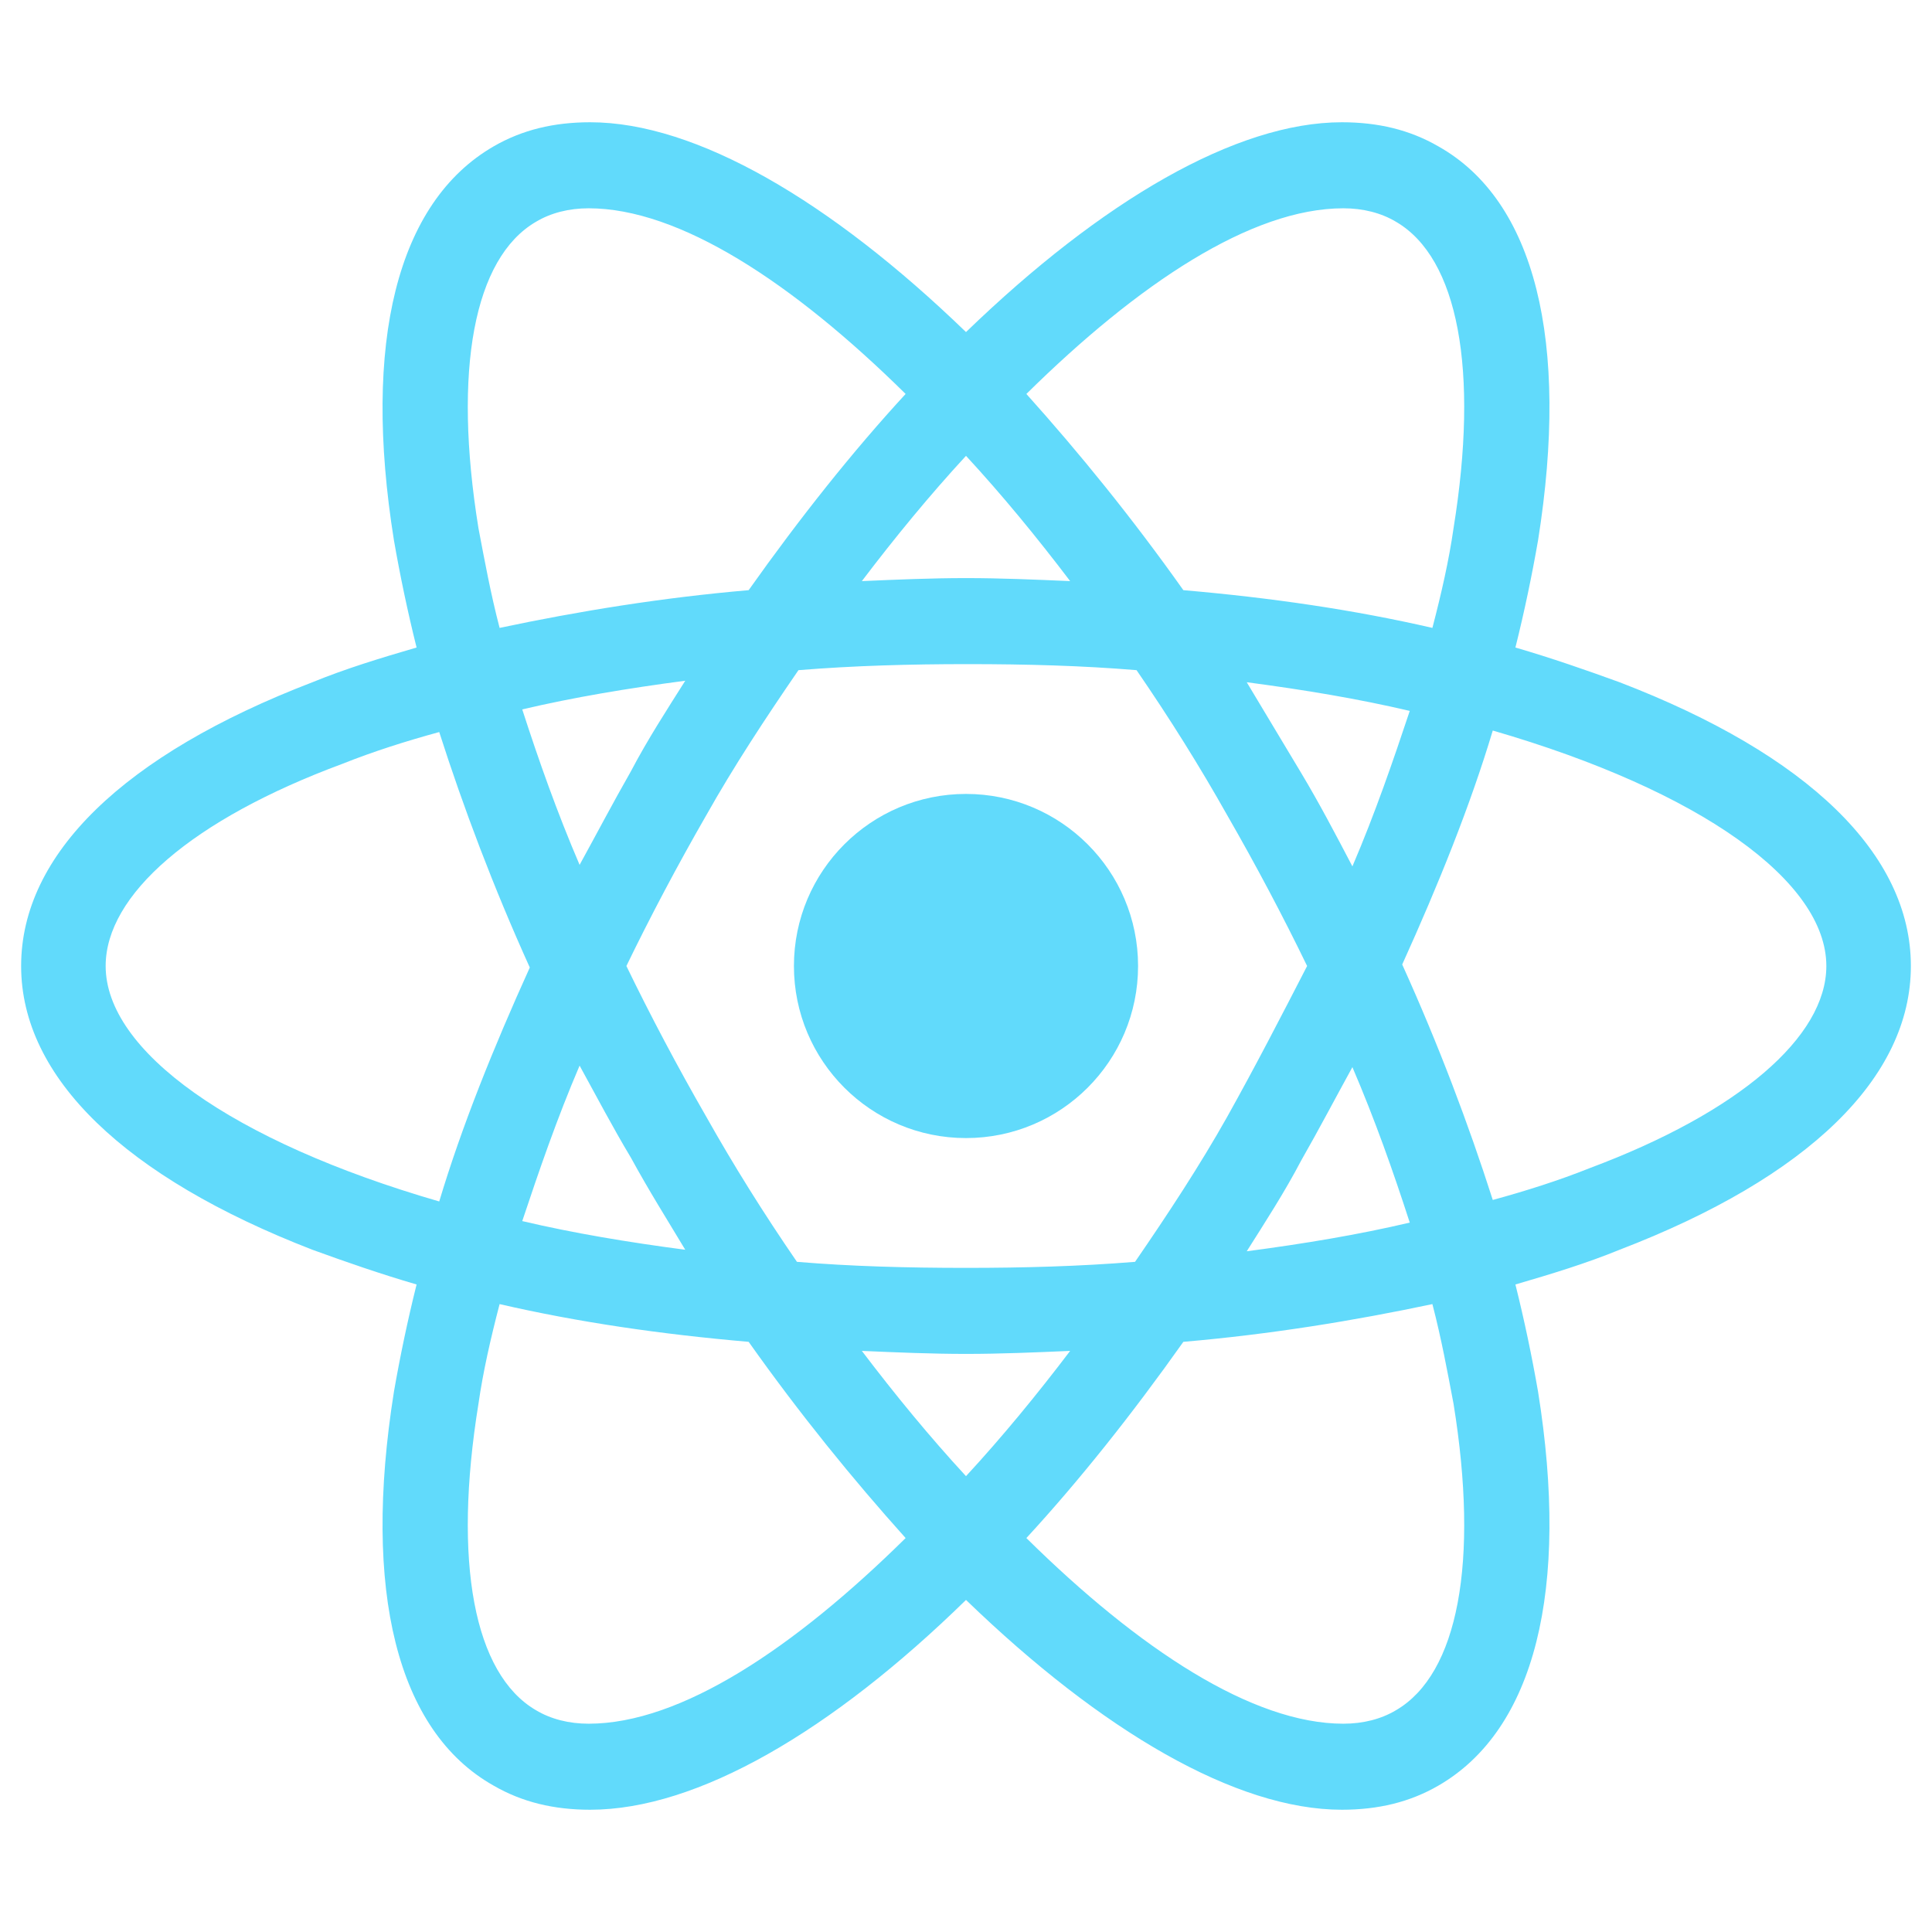
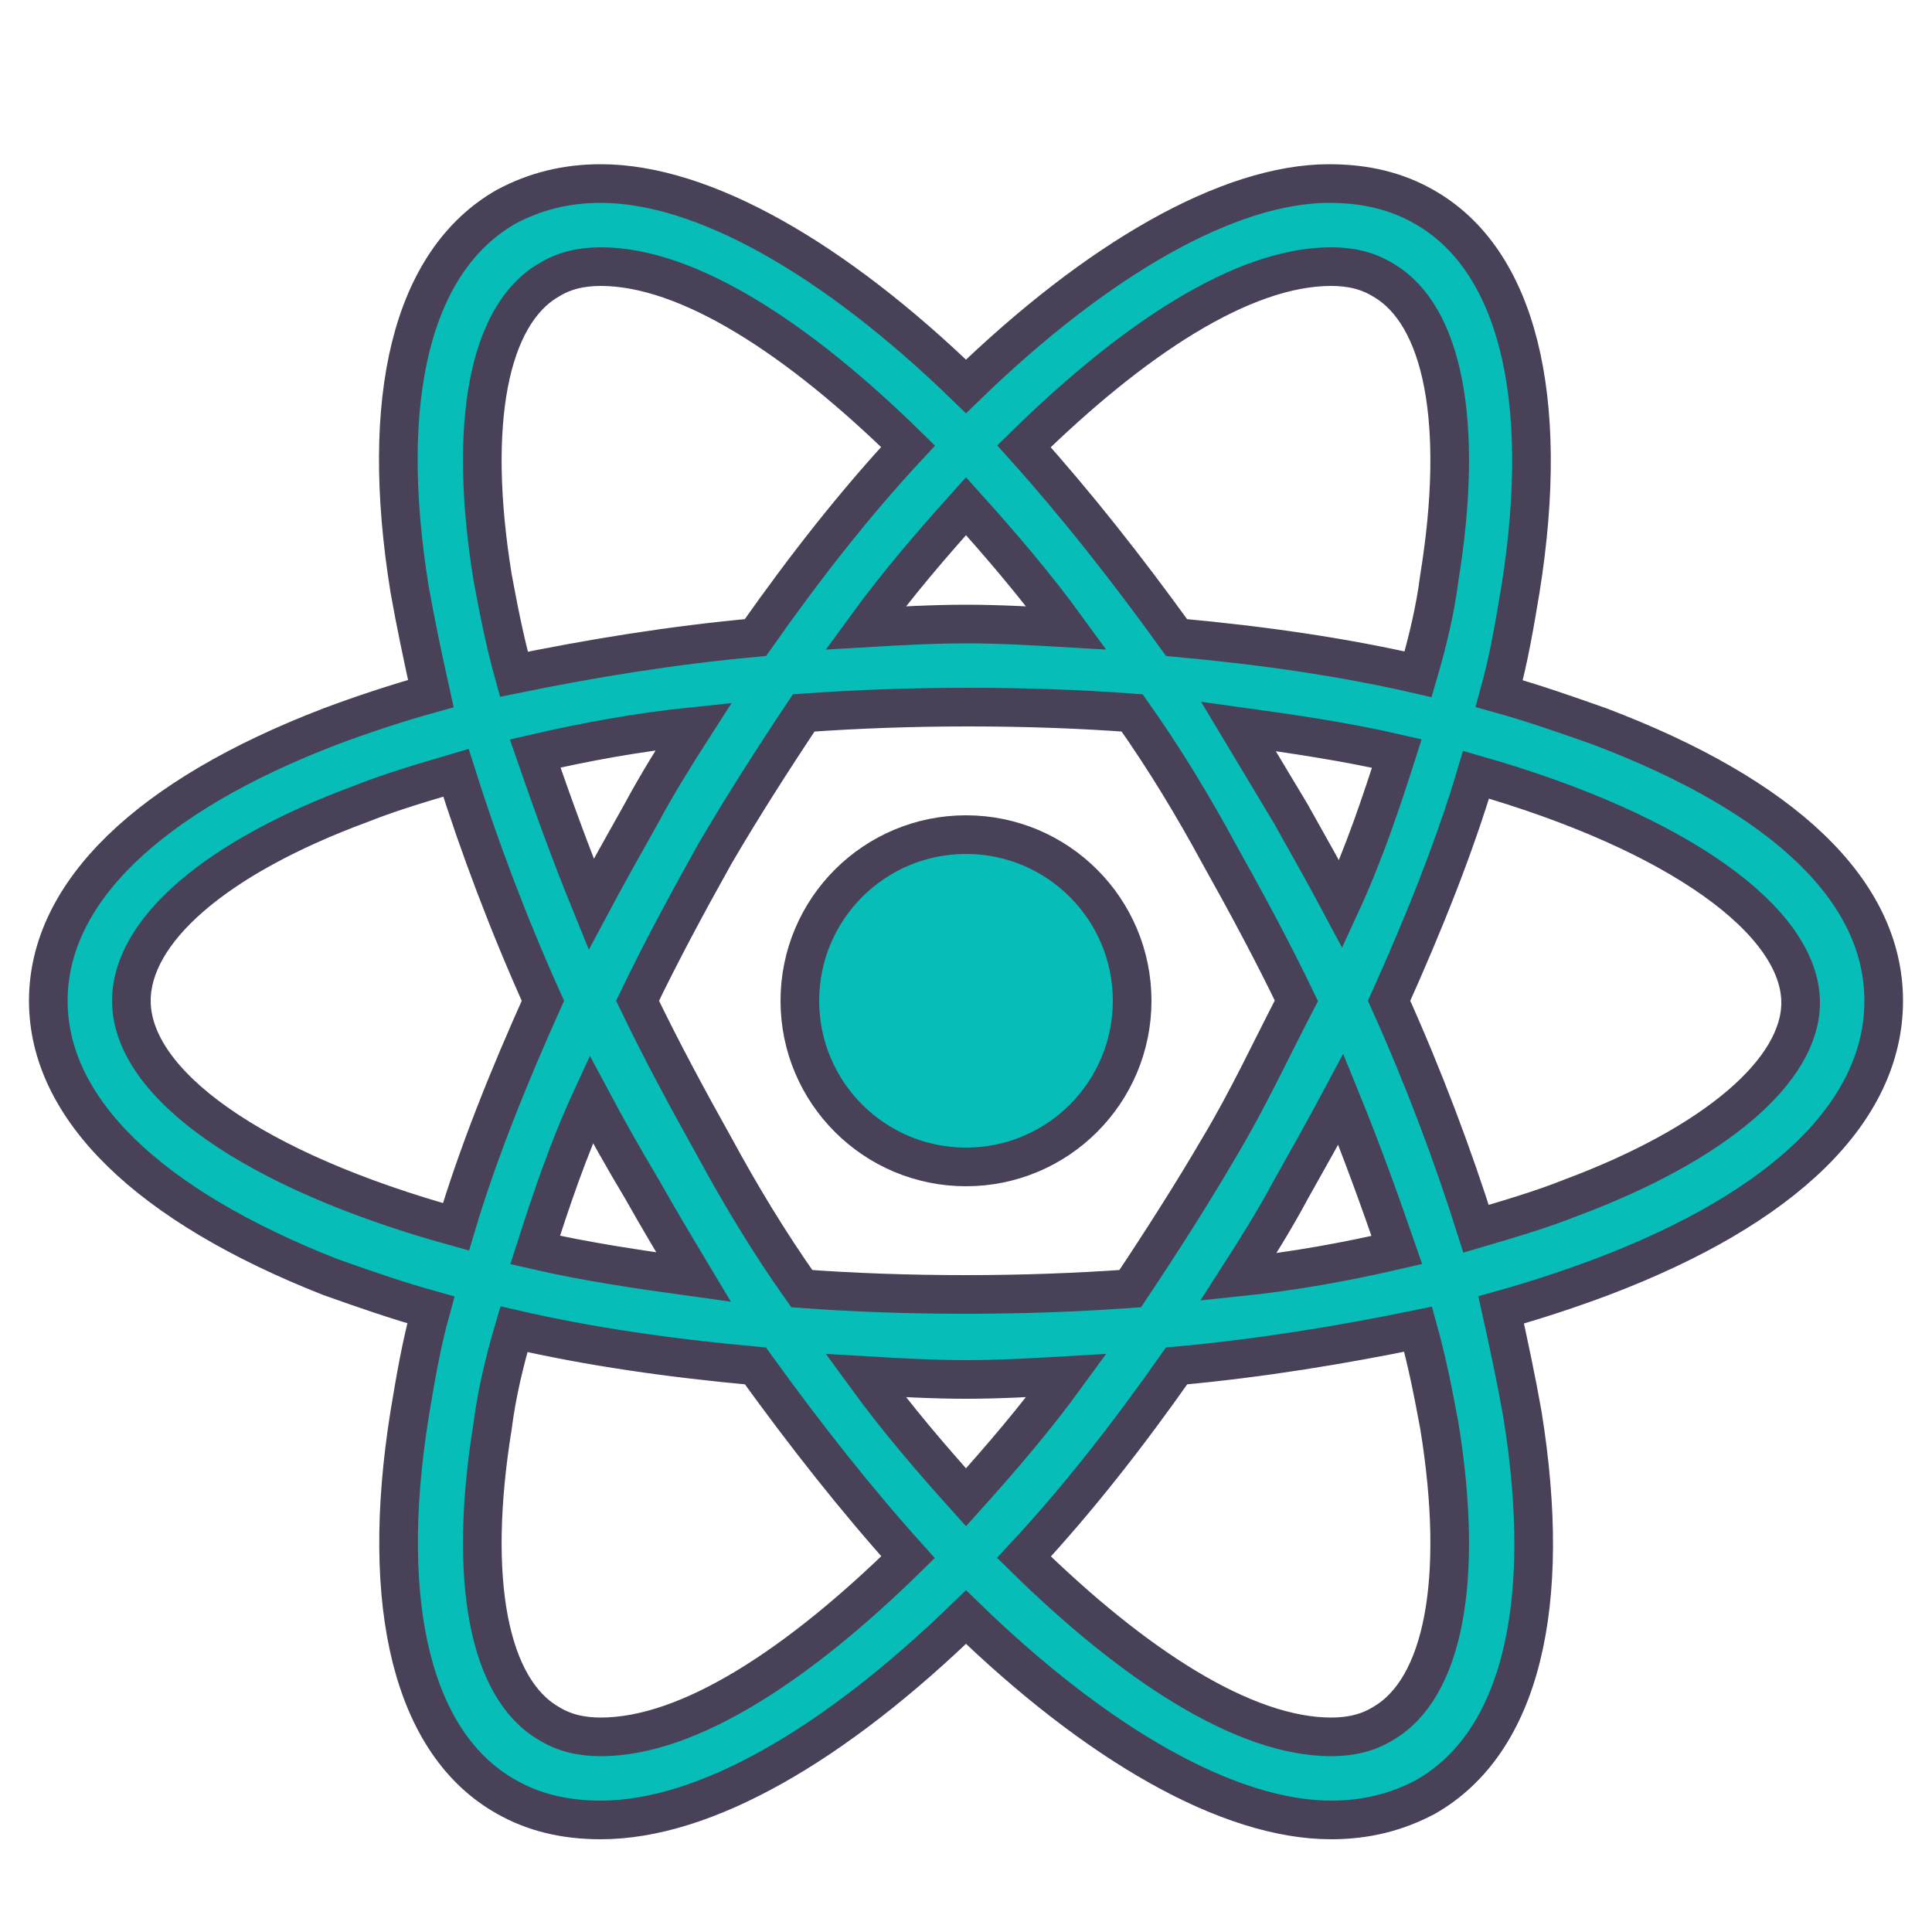
- <svg xmlns="http://www.w3.org/2000/svg" enable-background="new 0 0 128 128" viewBox="0 0 128 128">
-   <g fill="#61DAFB">
-     <circle cx="64" cy="64" r="11.4" />
-     <path d="M107.3 45.2c-2.2-.8-4.5-1.6-6.9-2.3.6-2.4 1.1-4.8 1.5-7.1 2.1-13.2-.2-22.5-6.6-26.1-1.9-1.1-4-1.6-6.4-1.6-7 0-15.9 5.2-24.9 13.9-9-8.7-17.9-13.9-24.9-13.9-2.4 0-4.5.5-6.4 1.6-6.4 3.7-8.7 13-6.6 26.1.4 2.3.9 4.7 1.5 7.1-2.4.7-4.7 1.4-6.9 2.3-12.5 4.8-19.3 11.4-19.3 18.8s6.9 14 19.3 18.8c2.2.8 4.5 1.6 6.9 2.3-.6 2.4-1.1 4.8-1.5 7.1-2.1 13.2.2 22.5 6.6 26.1 1.9 1.1 4 1.6 6.4 1.6 7.1 0 16-5.2 24.9-13.9 9 8.7 17.9 13.9 24.9 13.9 2.4 0 4.5-.5 6.4-1.6 6.4-3.7 8.7-13 6.6-26.1-.4-2.3-.9-4.7-1.5-7.1 2.4-.7 4.7-1.4 6.9-2.3 12.5-4.8 19.3-11.4 19.3-18.8s-6.8-14-19.3-18.8zm-14.8-30.5c4.1 2.4 5.5 9.8 3.8 20.3-.3 2.1-.8 4.3-1.4 6.6-5.2-1.2-10.7-2-16.5-2.5-3.4-4.8-6.9-9.1-10.4-13 7.4-7.3 14.9-12.3 21-12.3 1.3 0 2.5.3 3.5.9zm-11.2 59.3c-1.8 3.2-3.9 6.4-6.1 9.6-3.7.3-7.4.4-11.2.4-3.9 0-7.6-.1-11.2-.4-2.2-3.2-4.2-6.4-6-9.6-1.9-3.3-3.7-6.7-5.3-10 1.6-3.3 3.4-6.7 5.3-10 1.8-3.2 3.9-6.4 6.1-9.6 3.7-.3 7.4-.4 11.2-.4 3.9 0 7.6.1 11.2.4 2.2 3.2 4.2 6.4 6 9.6 1.9 3.3 3.7 6.7 5.3 10-1.7 3.3-3.4 6.6-5.3 10zm8.3-3.3c1.5 3.5 2.7 6.9 3.8 10.3-3.4.8-7 1.4-10.8 1.9 1.2-1.9 2.5-3.9 3.6-6 1.2-2.1 2.3-4.2 3.4-6.2zm-25.6 27.1c-2.4-2.6-4.7-5.4-6.9-8.3 2.3.1 4.6.2 6.9.2 2.3 0 4.6-.1 6.9-.2-2.2 2.9-4.5 5.7-6.9 8.3zm-18.6-15c-3.8-.5-7.4-1.1-10.8-1.9 1.1-3.3 2.3-6.8 3.8-10.3 1.1 2 2.2 4.1 3.4 6.1 1.2 2.2 2.4 4.1 3.6 6.1zm-7-25.5c-1.5-3.5-2.7-6.9-3.8-10.3 3.4-.8 7-1.4 10.8-1.9-1.2 1.9-2.5 3.9-3.6 6-1.2 2.1-2.3 4.2-3.4 6.2zm25.6-27.1c2.4 2.6 4.7 5.4 6.9 8.3-2.3-.1-4.6-.2-6.9-.2-2.3 0-4.6.1-6.9.2 2.2-2.9 4.5-5.7 6.9-8.3zm22.2 21l-3.6-6c3.8.5 7.4 1.1 10.8 1.9-1.1 3.3-2.3 6.8-3.8 10.3-1.1-2.1-2.2-4.2-3.4-6.2zm-54.5-16.2c-1.7-10.5-.3-17.9 3.8-20.3 1-.6 2.2-.9 3.5-.9 6 0 13.5 4.9 21 12.3-3.5 3.8-7 8.2-10.4 13-5.8.5-11.3 1.4-16.5 2.5-.6-2.3-1-4.5-1.4-6.6zm-24.7 29c0-4.7 5.7-9.7 15.7-13.4 2-.8 4.2-1.5 6.4-2.1 1.6 5 3.6 10.3 6 15.6-2.4 5.3-4.5 10.5-6 15.5-13.8-4-22.1-10-22.1-15.6zm28.5 49.3c-4.1-2.4-5.5-9.8-3.8-20.3.3-2.1.8-4.3 1.4-6.6 5.2 1.2 10.7 2 16.5 2.5 3.4 4.8 6.9 9.1 10.4 13-7.4 7.3-14.9 12.3-21 12.3-1.3 0-2.5-.3-3.5-.9zm60.8-20.3c1.7 10.5.3 17.9-3.8 20.3-1 .6-2.2.9-3.5.9-6 0-13.5-4.9-21-12.3 3.5-3.8 7-8.2 10.4-13 5.8-.5 11.3-1.4 16.5-2.5.6 2.3 1 4.5 1.4 6.6zm9-15.6c-2 .8-4.2 1.5-6.4 2.1-1.6-5-3.6-10.3-6-15.6 2.4-5.3 4.5-10.5 6-15.5 13.8 4 22.1 10 22.1 15.6 0 4.7-5.8 9.7-15.7 13.4z" />
+ <svg xmlns="http://www.w3.org/2000/svg" version="1.1" id="Layer_1" x="0px" y="0px" viewBox="0 0 100 100" style="enable-background:new 0 0 100 100;" xml:space="preserve">
+   <style type="text/css">
+ 	.st0{fill:#07BDB7;stroke:#484157;stroke-width:2;stroke-miterlimit:10;}
+ </style>
+   <g>
+     <circle class="st0" cx="50" cy="51.8" r="8.6" />
+     <path class="st0" d="M82.8,37.6c-1.7-0.6-3.4-1.2-5.2-1.7c0.5-1.8,0.8-3.6,1.1-5.4c1.6-10-0.2-17.1-5-19.8c-1.4-0.8-3-1.2-4.9-1.2   C63.6,9.5,56.8,13.4,50,20C43.2,13.4,36.4,9.5,31.1,9.5c-1.8,0-3.4,0.4-4.9,1.2c-4.9,2.8-6.6,9.9-5,19.8c0.3,1.7,0.7,3.6,1.1,5.4   c-1.8,0.5-3.6,1.1-5.2,1.7C7.7,41.2,2.5,46.2,2.5,51.8s5.2,10.6,14.6,14.3c1.7,0.6,3.4,1.2,5.2,1.7c-0.5,1.8-0.8,3.6-1.1,5.4   c-1.6,10,0.2,17.1,5,19.8c1.4,0.8,3,1.2,4.9,1.2c5.4,0,12.1-3.9,18.9-10.5c6.8,6.6,13.6,10.5,18.9,10.5c1.8,0,3.4-0.4,4.9-1.2   c4.9-2.8,6.6-9.9,5-19.8c-0.3-1.7-0.7-3.6-1.1-5.4c1.8-0.5,3.6-1.1,5.2-1.7c9.5-3.6,14.6-8.6,14.6-14.3S92.3,41.2,82.8,37.6z    M71.6,14.5c3.1,1.8,4.2,7.4,2.9,15.4c-0.2,1.6-0.6,3.3-1.1,5c-3.9-0.9-8.1-1.5-12.5-1.9c-2.6-3.6-5.2-6.9-7.9-9.9   c5.6-5.5,11.3-9.3,15.9-9.3C69.9,13.8,70.8,14,71.6,14.5z M63.1,59.4c-1.4,2.4-3,4.9-4.6,7.3C55.7,66.9,52.9,67,50,67   c-3,0-5.8-0.1-8.5-0.3c-1.7-2.4-3.2-4.9-4.5-7.3c-1.4-2.5-2.8-5.1-4-7.6c1.2-2.5,2.6-5.1,4-7.6c1.4-2.4,3-4.9,4.6-7.3   c2.8-0.2,5.6-0.3,8.5-0.3c3,0,5.8,0.1,8.5,0.3c1.7,2.4,3.2,4.9,4.5,7.3c1.4,2.5,2.8,5.1,4,7.6C65.8,54.3,64.6,56.9,63.1,59.4z    M69.4,56.9c1.1,2.7,2,5.2,2.9,7.8c-2.6,0.6-5.3,1.1-8.2,1.4c0.9-1.4,1.9-3,2.7-4.5C67.7,60,68.6,58.4,69.4,56.9z M50,77.5   c-1.8-2-3.6-4.1-5.2-6.3c1.7,0.1,3.5,0.2,5.2,0.2s3.5-0.1,5.2-0.2C53.6,73.4,51.8,75.5,50,77.5z M35.9,66.1   c-2.9-0.4-5.6-0.8-8.2-1.4c0.8-2.5,1.7-5.2,2.9-7.8c0.8,1.5,1.7,3.1,2.6,4.6C34.1,63.1,35,64.6,35.9,66.1z M30.6,46.8   c-1.1-2.7-2-5.2-2.9-7.8c2.6-0.6,5.3-1.1,8.2-1.4c-0.9,1.4-1.9,3-2.7,4.5C32.3,43.7,31.4,45.3,30.6,46.8z M50,26.2   c1.8,2,3.6,4.1,5.2,6.3c-1.7-0.1-3.5-0.2-5.2-0.2c-1.7,0-3.5,0.1-5.2,0.2C46.4,30.3,48.2,28.2,50,26.2z M66.8,42.1l-2.7-4.5   c2.9,0.4,5.6,0.8,8.2,1.4c-0.8,2.5-1.7,5.2-2.9,7.8C68.6,45.3,67.7,43.7,66.8,42.1z M25.5,29.9c-1.3-8-0.2-13.6,2.9-15.4   c0.8-0.5,1.7-0.7,2.7-0.7c4.5,0,10.2,3.7,15.9,9.3c-2.7,2.9-5.3,6.2-7.9,9.9c-4.4,0.4-8.6,1.1-12.5,1.9   C26.1,33.1,25.8,31.5,25.5,29.9z M6.8,51.8c0-3.6,4.3-7.4,11.9-10.2c1.5-0.6,3.2-1.1,4.9-1.6c1.2,3.8,2.7,7.8,4.5,11.8   c-1.8,4-3.4,8-4.5,11.7C13.1,60.6,6.8,56.1,6.8,51.8z M28.4,89.2c-3.1-1.8-4.2-7.4-2.9-15.4c0.2-1.6,0.6-3.3,1.1-5   c3.9,0.9,8.1,1.5,12.5,1.9c2.6,3.6,5.2,6.9,7.9,9.9c-5.6,5.5-11.3,9.3-15.9,9.3C30.1,89.9,29.2,89.7,28.4,89.2z M74.5,73.8   c1.3,8,0.2,13.6-2.9,15.4c-0.8,0.5-1.7,0.7-2.7,0.7c-4.5,0-10.2-3.7-15.9-9.3c2.7-2.9,5.3-6.2,7.9-9.9c4.4-0.4,8.6-1.1,12.5-1.9   C73.9,70.6,74.2,72.2,74.5,73.8z M81.3,62c-1.5,0.6-3.2,1.1-4.9,1.6c-1.2-3.8-2.7-7.8-4.5-11.8c1.8-4,3.4-8,4.5-11.7   c10.5,3,16.8,7.6,16.8,11.8C93.2,55.4,88.8,59.2,81.3,62z" />
  </g>
</svg>
